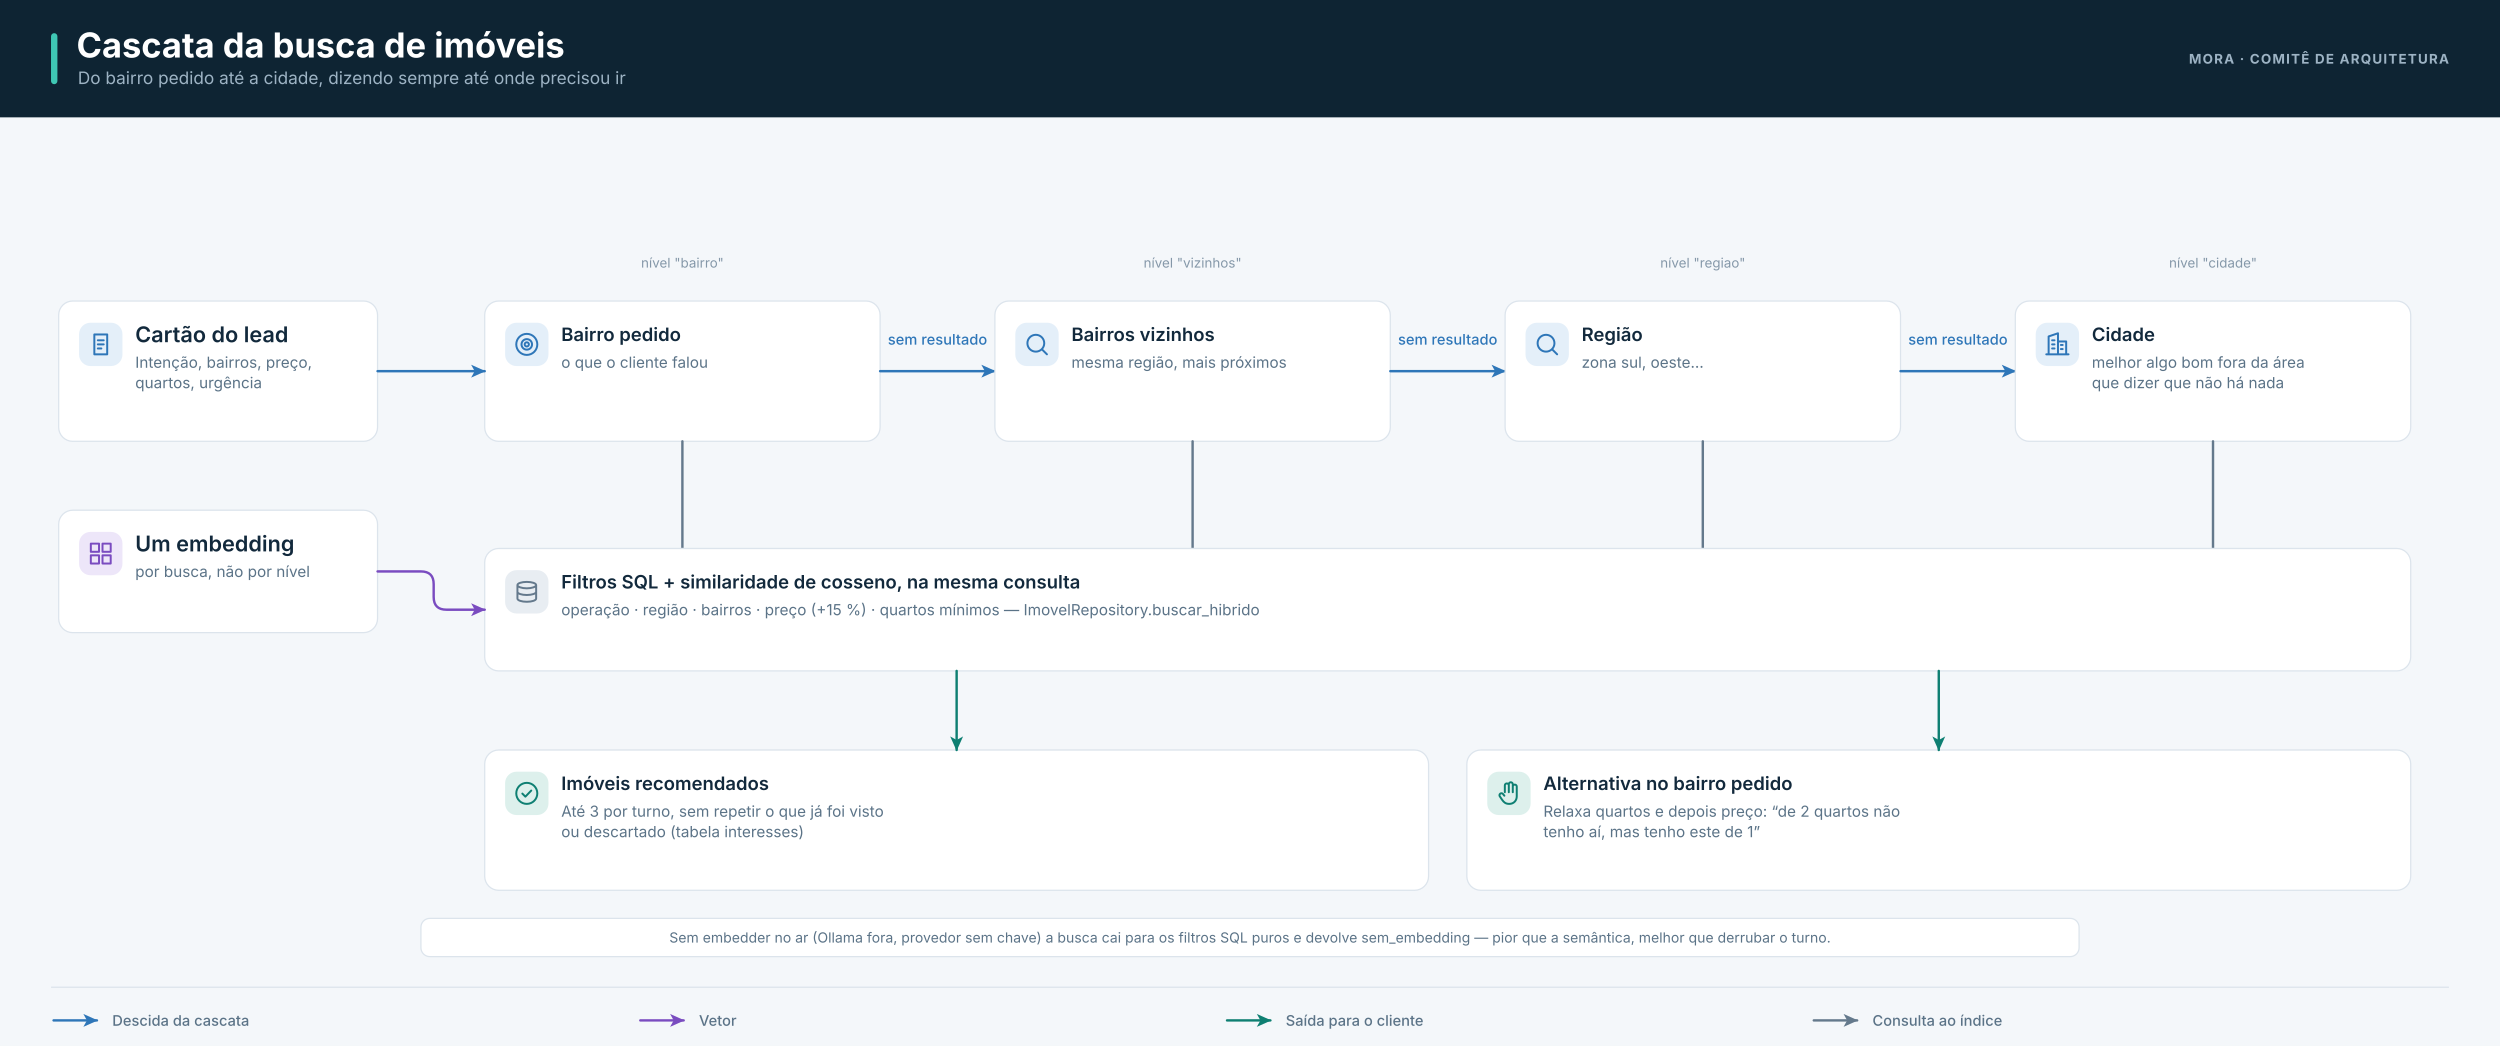
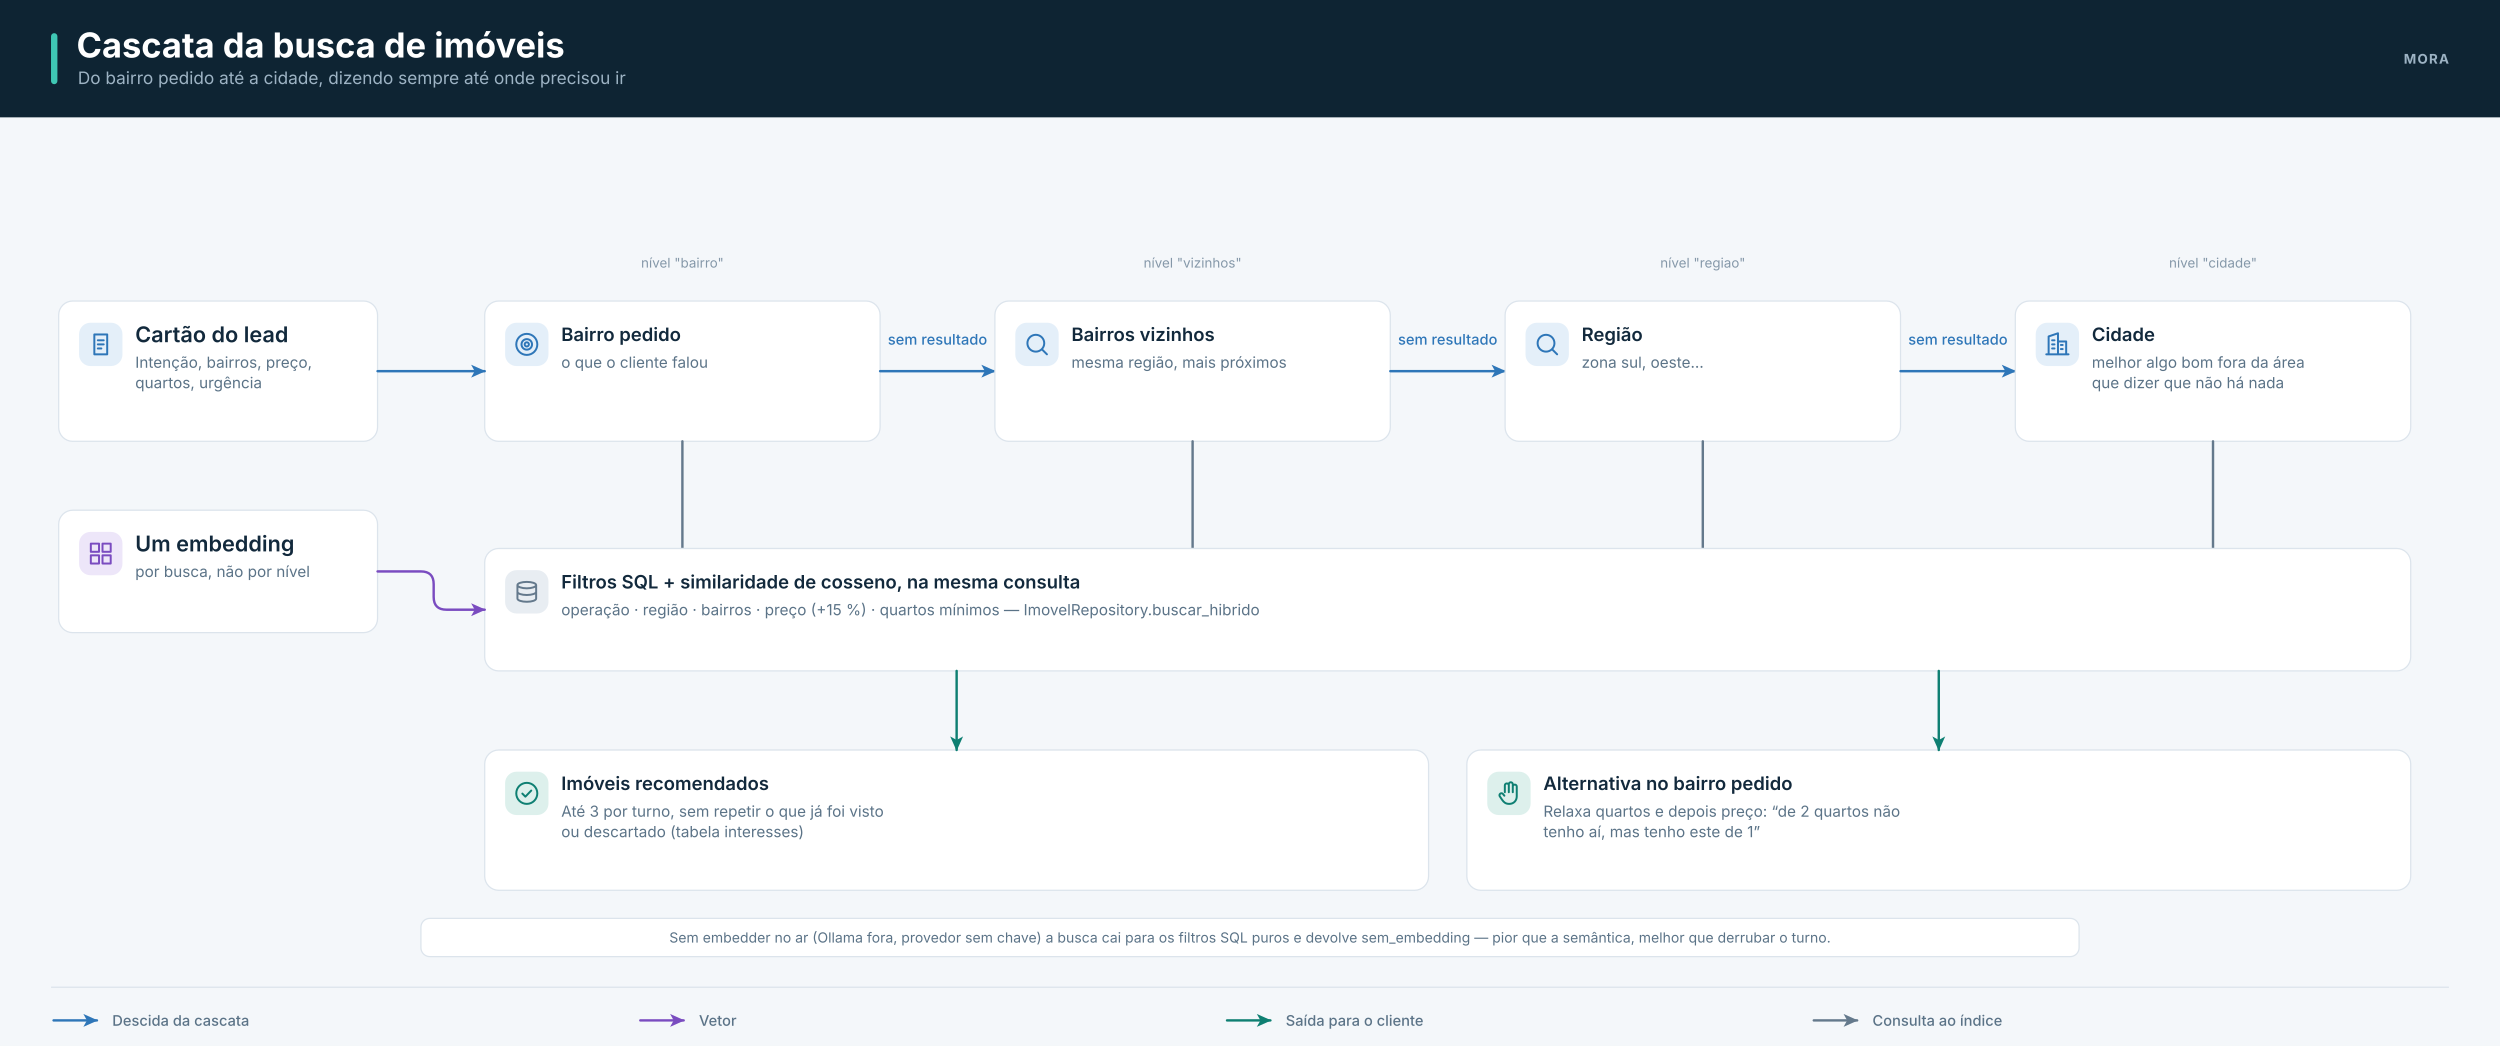
<svg xmlns="http://www.w3.org/2000/svg" viewBox="0 0 1960 820" width="1960" height="820" role="img" aria-label="A busca tenta o bairro pedido, depois os vizinhos, a região e a cidade; o nível alcançado vai para o prompt e o agente não afirma indisponibilidade fora dele.">
  <style>
  text{font-family:Inter,'Segoe UI',system-ui,-apple-system,'Helvetica Neue',Arial,sans-serif;dominant-baseline:middle}
  .t-tit{font-size:17px;font-weight:600;fill:#12293C}
  .t-tit-s{font-size:14.5px;font-weight:600;fill:#12293C}
  .t-sub{font-size:12px;font-weight:400;fill:#5B7387}
  .t-sub-s{font-size:11px;font-weight:400;fill:#5B7387}
  .t-mini{font-size:10.5px;font-weight:400;fill:#8497A8}
  .t-grp{font-size:12px;font-weight:700;fill:#2C5F84;letter-spacing:.07em}
  .t-grp-s{font-size:11px;font-weight:400;fill:#8497A8}
  .t-seta{font-size:11.5px;font-weight:500}
  .t-leg{font-size:11.5px;font-weight:500;fill:#5B7387}
  .t-rod{font-size:10px;font-weight:700;fill:#8497A8;letter-spacing:.09em}
  .t-cab{font-size:27px;font-weight:700;fill:#FFFFFF}
  .t-cab-s{font-size:13.5px;font-weight:400;fill:#9DB3C4}
  .t-cab-r{font-size:10.5px;font-weight:700;fill:#9DB3C4;letter-spacing:.09em}
  .cartao{fill:#FFFFFF;stroke:#DCE4EC;stroke-width:1}
  .grupo{fill:#E9F1F8;stroke:#D5E2EE;stroke-width:1}
  .linha{stroke:#DCE4EC;stroke-width:1}
  .s-azul{stroke:#2E76B8} .f-azul{fill:#2E76B8} .x-azul{fill:#2E76B8}
  .s-verde{stroke:#0E7F72} .f-verde{fill:#0E7F72} .x-verde{fill:#0E7F72}
  .s-roxo{stroke:#7A4CC0} .f-roxo{fill:#7A4CC0} .x-roxo{fill:#7A4CC0}
  .s-cinza{stroke:#64798C} .f-cinza{fill:#64798C} .x-cinza{fill:#64798C}
  .s-ambar{stroke:#A9701A} .f-ambar{fill:#A9701A} .x-ambar{fill:#A9701A}
  .s-vermelho{stroke:#B04437} .f-vermelho{fill:#B04437} .x-vermelho{fill:#B04437}
  .s-tinta2{stroke:#5B7387} .f-tinta2{fill:#5B7387} .x-tinta2{fill:#5B7387}
  .aresta{fill:none;stroke-width:1.9;stroke-linecap:round;stroke-linejoin:round}
</style>
  <defs>
    <marker id="p-azul" viewBox="0 0 10 10" refX="8.5" refY="5" markerWidth="7" markerHeight="7" orient="auto-start-reverse">
      <path d="M0.5 1.2 9 5 0.5 8.8 2.6 5z" class="f-azul" />
    </marker>
    <marker id="p-verde" viewBox="0 0 10 10" refX="8.5" refY="5" markerWidth="7" markerHeight="7" orient="auto-start-reverse">
      <path d="M0.5 1.2 9 5 0.5 8.8 2.6 5z" class="f-verde" />
    </marker>
    <marker id="p-roxo" viewBox="0 0 10 10" refX="8.5" refY="5" markerWidth="7" markerHeight="7" orient="auto-start-reverse">
      <path d="M0.5 1.2 9 5 0.5 8.8 2.6 5z" class="f-roxo" />
    </marker>
    <marker id="p-cinza" viewBox="0 0 10 10" refX="8.5" refY="5" markerWidth="7" markerHeight="7" orient="auto-start-reverse">
      <path d="M0.5 1.2 9 5 0.5 8.8 2.6 5z" class="f-cinza" />
    </marker>
    <marker id="p-ambar" viewBox="0 0 10 10" refX="8.5" refY="5" markerWidth="7" markerHeight="7" orient="auto-start-reverse">
      <path d="M0.5 1.2 9 5 0.5 8.8 2.6 5z" class="f-ambar" />
    </marker>
    <marker id="p-vermelho" viewBox="0 0 10 10" refX="8.5" refY="5" markerWidth="7" markerHeight="7" orient="auto-start-reverse">
      <path d="M0.5 1.2 9 5 0.5 8.8 2.6 5z" class="f-vermelho" />
    </marker>
    <marker id="p-tinta2" viewBox="0 0 10 10" refX="8.5" refY="5" markerWidth="7" markerHeight="7" orient="auto-start-reverse">
      <path d="M0.5 1.2 9 5 0.5 8.8 2.6 5z" class="f-tinta2" />
    </marker>
  </defs>
  <rect width="1960" height="820" fill="#F4F7FA" />
  <rect width="1960" height="92" fill="#0E2433" />
  <rect x="40" y="26" width="5" height="40" rx="2.5" fill="#3FC7B4" />
  <text x="60" y="35.0" class="t-cab">Cascata da busca de imóveis</text>
  <text x="61" y="61.0" class="t-cab-s">Do bairro pedido até a cidade, dizendo sempre até onde precisou ir</text>
-   <text x="1920" y="46.0" class="t-cab-r" text-anchor="end">MORA · COMITÊ DE ARQUITETURA</text>
+   <text x="1920" y="46.0" class="t-cab-r" text-anchor="end">MORA</text>
  <rect x="46" y="236" width="250" height="110" rx="11" class="cartao" />
  <rect x="62" y="253" width="34" height="34" rx="9" fill="#E4EFF9" />
  <g transform="translate(68.0,259.0) scale(0.9167)" fill="none" stroke="#2E76B8" stroke-width="1.7" stroke-linecap="round" stroke-linejoin="round">
    <path d="M6.5 3.5h11v17h-11zM9.5 8.5h5M9.5 12h5M9.5 15.5h3" />
  </g>
  <text x="106" y="262" class="t-tit">Cartão do lead</text>
  <text x="106" y="284" class="t-sub">Intenção, bairros, preço,</text>
  <text x="106" y="300" class="t-sub">quartos, urgência</text>
  <rect x="46" y="400" width="250" height="96" rx="11" class="cartao" />
  <rect x="62" y="417" width="34" height="34" rx="9" fill="#EDE6F9" />
  <g transform="translate(68.0,423.0) scale(0.9167)" fill="none" stroke="#7A4CC0" stroke-width="1.7" stroke-linecap="round" stroke-linejoin="round">
    <path d="M3.5 3.5h7v7h-7zM13.5 3.5h7v7h-7zM3.5 13.5h7v7h-7zM13.5 13.5h7v7h-7z" />
  </g>
  <text x="106" y="426" class="t-tit">Um embedding</text>
  <text x="106" y="448" class="t-sub">por busca, não por nível</text>
  <rect x="380" y="236" width="310" height="110" rx="11" class="cartao" />
  <rect x="396" y="253" width="34" height="34" rx="9" fill="#E4EFF9" />
  <g transform="translate(402.0,259.0) scale(0.9167)" fill="none" stroke="#2E76B8" stroke-width="1.7" stroke-linecap="round" stroke-linejoin="round">
    <path d="M12 21a9 9 0 1 0 0-18 9 9 0 0 0 0 18zM12 16.5a4.5 4.5 0 1 0 0-9 4.5 4.5 0 0 0 0 9zM12 13.8a1.8 1.8 0 1 0 0-3.6 1.8 1.8 0 0 0 0 3.6z" />
  </g>
  <text x="440" y="262" class="t-tit-s">Bairro pedido</text>
  <text x="440" y="284" class="t-sub">o que o cliente falou</text>
  <text x="535.0" y="206" class="t-mini" text-anchor="middle">nível "bairro"</text>
  <path d="M690.0 291.0 L780.0 291.0" class="aresta s-azul" marker-end="url(#p-azul)" />
  <text x="735.0" y="266" class="t-seta x-azul" text-anchor="middle">sem resultado</text>
  <path d="M535.0 346.0 L535.0 430.0" class="aresta s-cinza" />
  <rect x="780" y="236" width="310" height="110" rx="11" class="cartao" />
  <rect x="796" y="253" width="34" height="34" rx="9" fill="#E4EFF9" />
  <g transform="translate(802.0,259.0) scale(0.9167)" fill="none" stroke="#2E76B8" stroke-width="1.7" stroke-linecap="round" stroke-linejoin="round">
    <path d="M11 18.2a7.2 7.2 0 1 0 0-14.4 7.2 7.2 0 0 0 0 14.4zM16.4 16.4 20.5 20.5" />
  </g>
  <text x="840" y="262" class="t-tit-s">Bairros vizinhos</text>
  <text x="840" y="284" class="t-sub">mesma região, mais próximos</text>
  <text x="935.0" y="206" class="t-mini" text-anchor="middle">nível "vizinhos"</text>
  <path d="M1090.0 291.0 L1180.0 291.0" class="aresta s-azul" marker-end="url(#p-azul)" />
  <text x="1135.0" y="266" class="t-seta x-azul" text-anchor="middle">sem resultado</text>
  <path d="M935.0 346.0 L935.0 430.0" class="aresta s-cinza" />
  <rect x="1180" y="236" width="310" height="110" rx="11" class="cartao" />
  <rect x="1196" y="253" width="34" height="34" rx="9" fill="#E4EFF9" />
  <g transform="translate(1202.0,259.0) scale(0.9167)" fill="none" stroke="#2E76B8" stroke-width="1.7" stroke-linecap="round" stroke-linejoin="round">
    <path d="M11 18.2a7.2 7.2 0 1 0 0-14.4 7.2 7.2 0 0 0 0 14.4zM16.4 16.4 20.5 20.5" />
  </g>
  <text x="1240" y="262" class="t-tit-s">Região</text>
  <text x="1240" y="284" class="t-sub">zona sul, oeste…</text>
  <text x="1335.0" y="206" class="t-mini" text-anchor="middle">nível "regiao"</text>
  <path d="M1490.0 291.0 L1580.0 291.0" class="aresta s-azul" marker-end="url(#p-azul)" />
  <text x="1535.0" y="266" class="t-seta x-azul" text-anchor="middle">sem resultado</text>
  <path d="M1335.0 346.0 L1335.0 430.0" class="aresta s-cinza" />
  <rect x="1580" y="236" width="310" height="110" rx="11" class="cartao" />
  <rect x="1596" y="253" width="34" height="34" rx="9" fill="#E4EFF9" />
  <g transform="translate(1602.0,259.0) scale(0.9167)" fill="none" stroke="#2E76B8" stroke-width="1.7" stroke-linecap="round" stroke-linejoin="round">
    <path d="M4.5 20.5V5.2l8-2.7v18M12.5 20.5h7V9.5h-7M7.5 8.5h2M7.5 12h2M7.5 15.5h2M15 12.5h1.5M15 16h1.5M2.5 20.5h19" />
  </g>
  <text x="1640" y="262" class="t-tit-s">Cidade</text>
  <text x="1640" y="284" class="t-sub">melhor algo bom fora da área</text>
  <text x="1640" y="300" class="t-sub">que dizer que não há nada</text>
  <text x="1735.0" y="206" class="t-mini" text-anchor="middle">nível "cidade"</text>
  <path d="M1735.0 346.0 L1735.0 430.0" class="aresta s-cinza" />
  <rect x="380" y="430" width="1510" height="96" rx="11" class="cartao" />
  <rect x="396" y="447" width="34" height="34" rx="9" fill="#E8EDF2" />
  <g transform="translate(402.0,453.0) scale(0.9167)" fill="none" stroke="#64798C" stroke-width="1.7" stroke-linecap="round" stroke-linejoin="round">
    <path d="M12 3.5c4.4 0 8 1.2 8 2.7S16.4 9 12 9 4 7.7 4 6.2 7.6 3.5 12 3.5zM4 6.2v11.6c0 1.5 3.6 2.7 8 2.7s8-1.2 8-2.7V6.2M4 12c0 1.5 3.6 2.7 8 2.7s8-1.2 8-2.7" />
  </g>
  <text x="440" y="456" class="t-tit-s">Filtros SQL + similaridade de cosseno, na mesma consulta</text>
  <text x="440" y="478" class="t-sub">operação · região · bairros · preço (+15 %) · quartos mínimos — ImovelRepository.buscar_hibrido</text>
  <rect x="380" y="588" width="740" height="110" rx="11" class="cartao" />
  <rect x="396" y="605" width="34" height="34" rx="9" fill="#DDF0EC" />
  <g transform="translate(402.0,611.0) scale(0.9167)" fill="none" stroke="#0E7F72" stroke-width="1.7" stroke-linecap="round" stroke-linejoin="round">
    <path d="M12 21a9 9 0 1 0 0-18 9 9 0 0 0 0 18zM8.2 12.2l2.6 2.6 5-5.2" />
  </g>
  <text x="440" y="614" class="t-tit-s">Imóveis recomendados</text>
  <text x="440" y="636" class="t-sub">Até 3 por turno, sem repetir o que já foi visto</text>
  <text x="440" y="652" class="t-sub">ou descartado (tabela interesses)</text>
  <rect x="1150" y="588" width="740" height="110" rx="11" class="cartao" />
  <rect x="1166" y="605" width="34" height="34" rx="9" fill="#DDF0EC" />
  <g transform="translate(1172.0,611.0) scale(0.9167)" fill="none" stroke="#0E7F72" stroke-width="1.7" stroke-linecap="round" stroke-linejoin="round">
    <path d="M8.5 11V5.2a1.7 1.7 0 0 1 3.4 0V11M11.9 11V4.2a1.7 1.7 0 0 1 3.4 0V11M15.3 11V6.2a1.7 1.7 0 0 1 3.4 0v8.3c0 3.7-2.6 6.5-6.4 6.5-3.1 0-4.6-1.3-6.2-3.6l-2-3a1.7 1.7 0 0 1 2.7-2l1.3 1.6" />
  </g>
  <text x="1210" y="614" class="t-tit-s">Alternativa no bairro pedido</text>
  <text x="1210" y="636" class="t-sub">Relaxa quartos e depois preço: “de 2 quartos não</text>
  <text x="1210" y="652" class="t-sub">tenho aí, mas tenho este de 1”</text>
  <path d="M296.0 291.0 L380.0 291.0" class="aresta s-azul" marker-end="url(#p-azul)" />
  <path d="M296.0 448.0 L330.0 448.0 Q340.0 448.0 340.0 458.0 L340.0 468.0 Q340.0 478.0 350.0 478.0 L380.0 478.0" class="aresta s-roxo" marker-end="url(#p-roxo)" />
  <path d="M750.0 526.0 L750.0 588.0" class="aresta s-verde" marker-end="url(#p-verde)" />
  <path d="M1520.0 526.0 L1520.0 588.0" class="aresta s-verde" marker-end="url(#p-verde)" />
  <rect x="330.0" y="720" width="1300" height="30" rx="7" class="cartao" />
  <text x="980" y="735" class="t-sub-s" text-anchor="middle">Sem embedder no ar (Ollama fora, provedor sem chave) a busca cai para os filtros SQL puros e devolve sem_embedding — pior que a semântica, melhor que derrubar o turno.</text>
  <line x1="40" y1="774" x2="1920" y2="774" class="linha" />
  <path d="M42.0 800h34" class="aresta s-azul" marker-end="url(#p-azul)" />
  <text x="88.0" y="800" class="t-leg">Descida da cascata</text>
  <path d="M502.0 800h34" class="aresta s-roxo" marker-end="url(#p-roxo)" />
  <text x="548.0" y="800" class="t-leg">Vetor</text>
  <path d="M962.0 800h34" class="aresta s-verde" marker-end="url(#p-verde)" />
  <text x="1008.0" y="800" class="t-leg">Saída para o cliente</text>
  <path d="M1422.0 800h34" class="aresta s-cinza" marker-end="url(#p-cinza)" />
  <text x="1468.0" y="800" class="t-leg">Consulta ao índice</text>
</svg>
